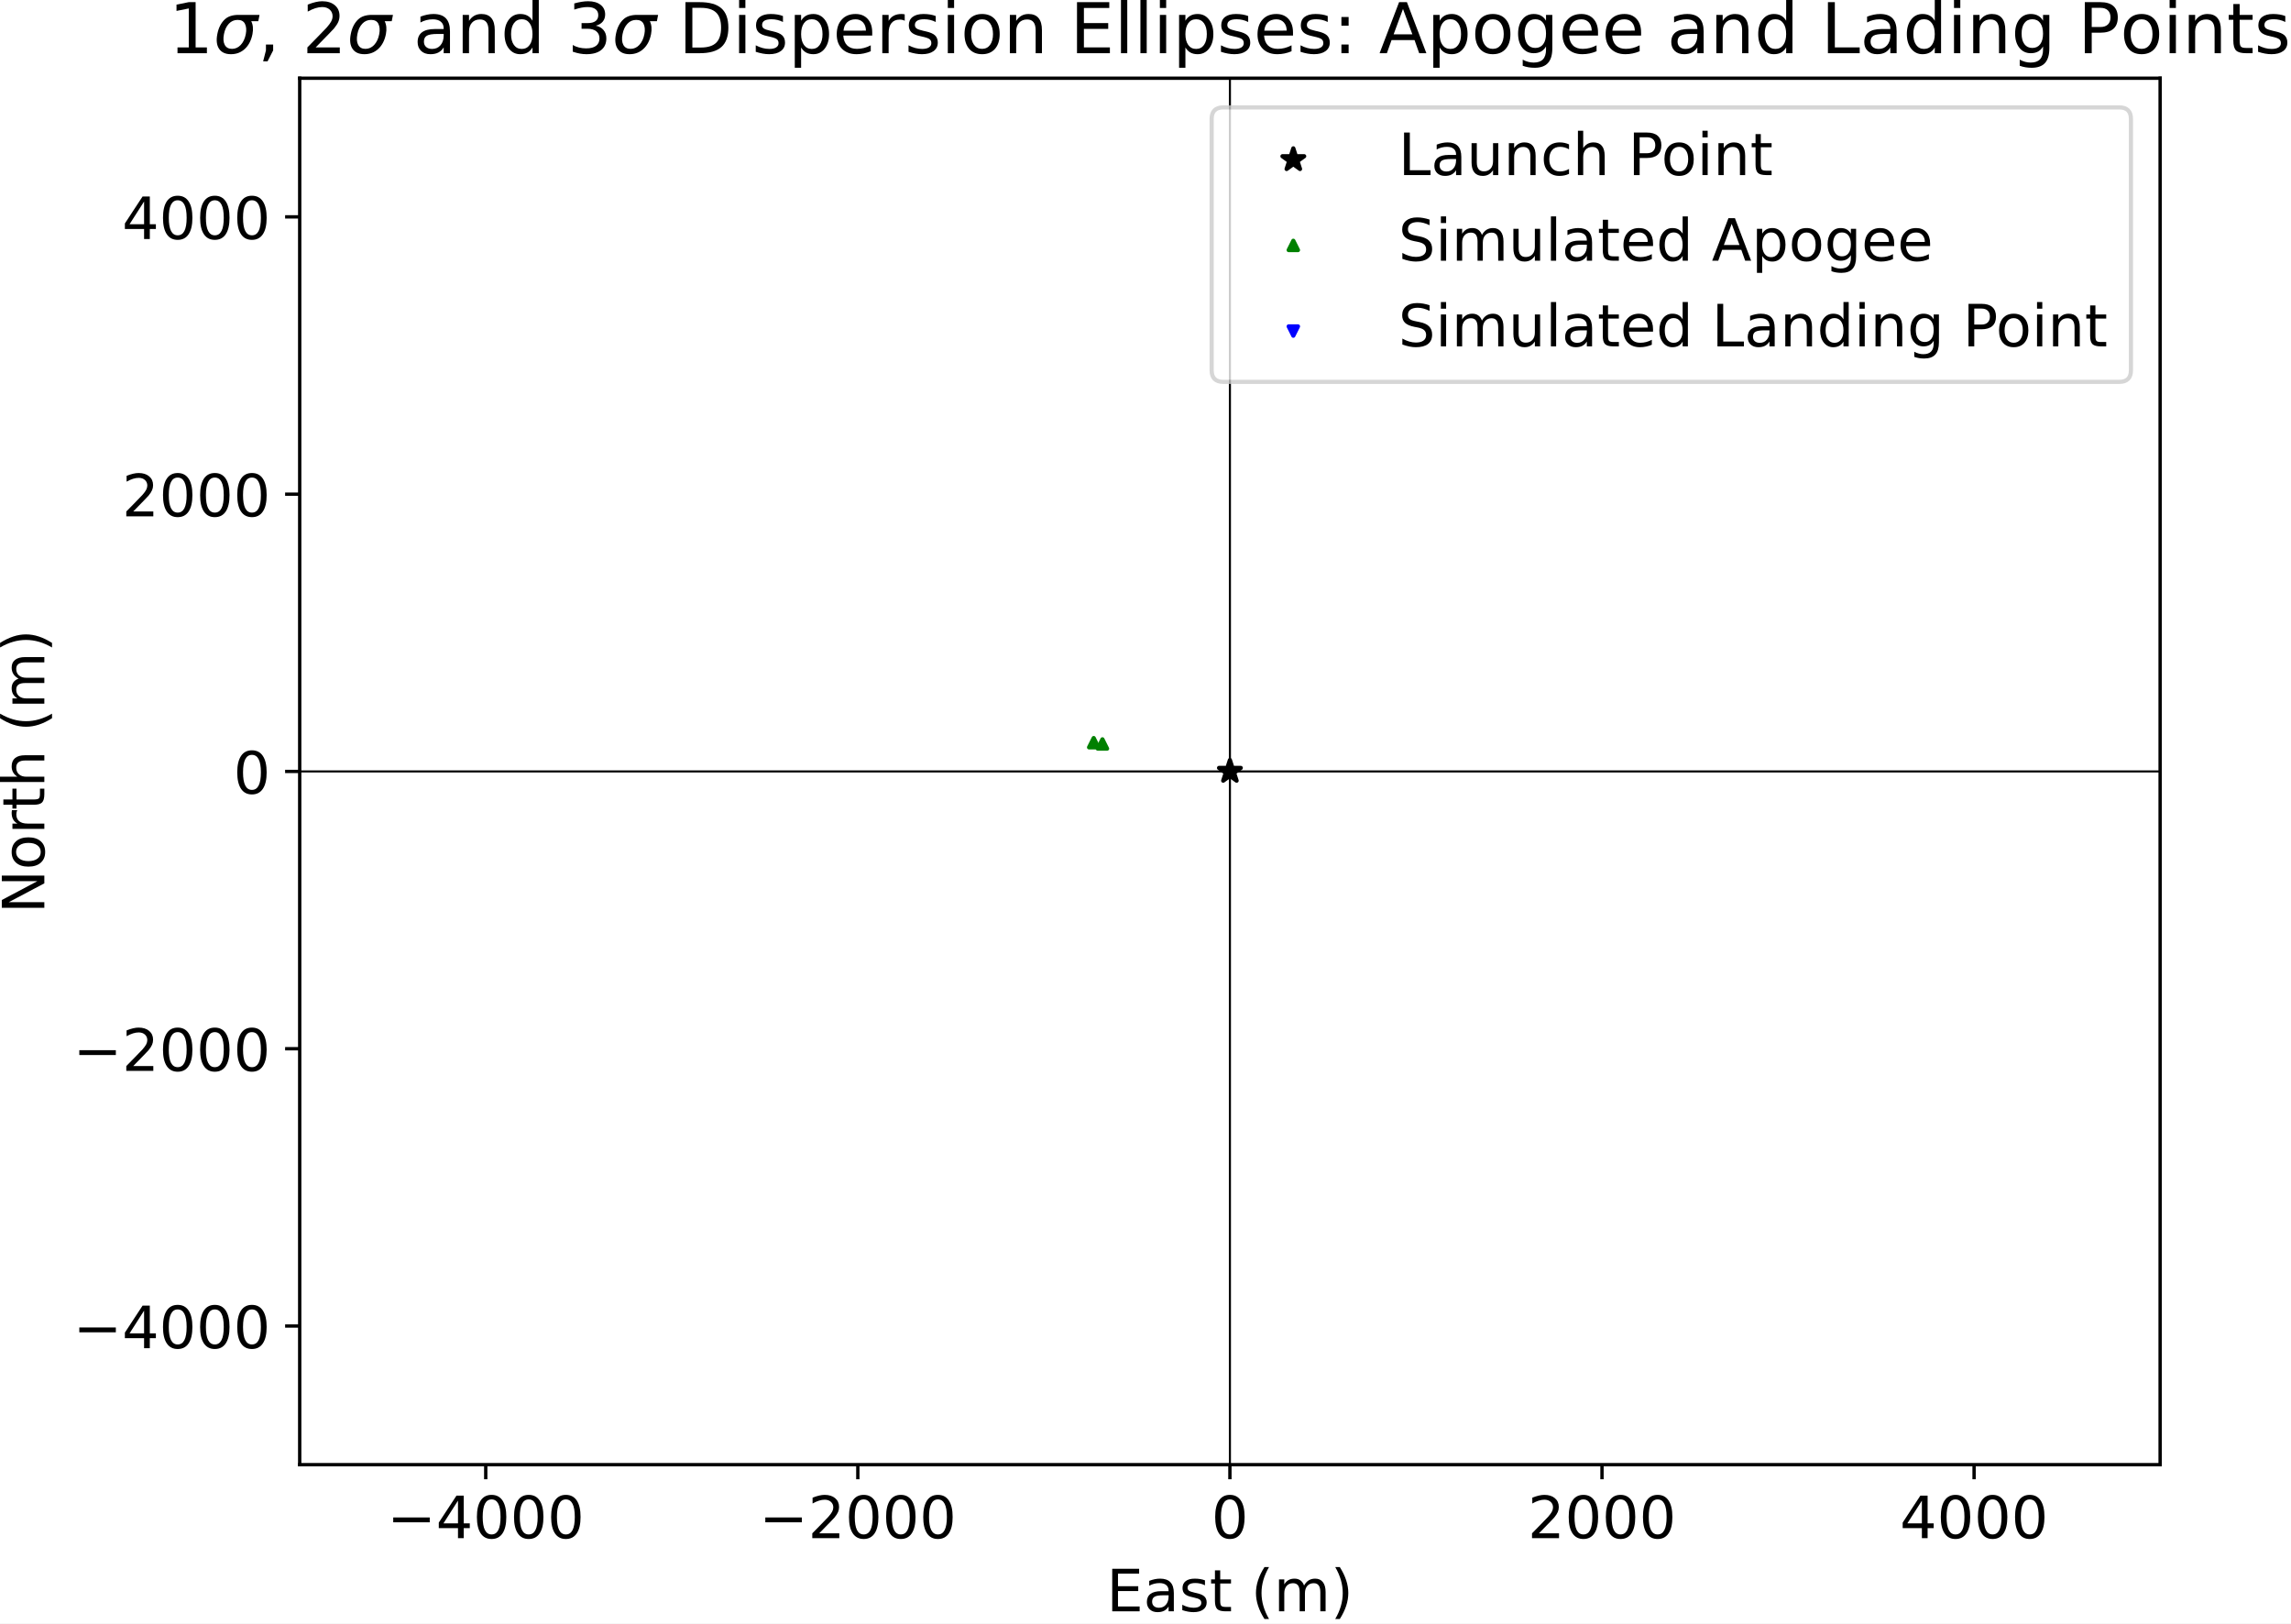
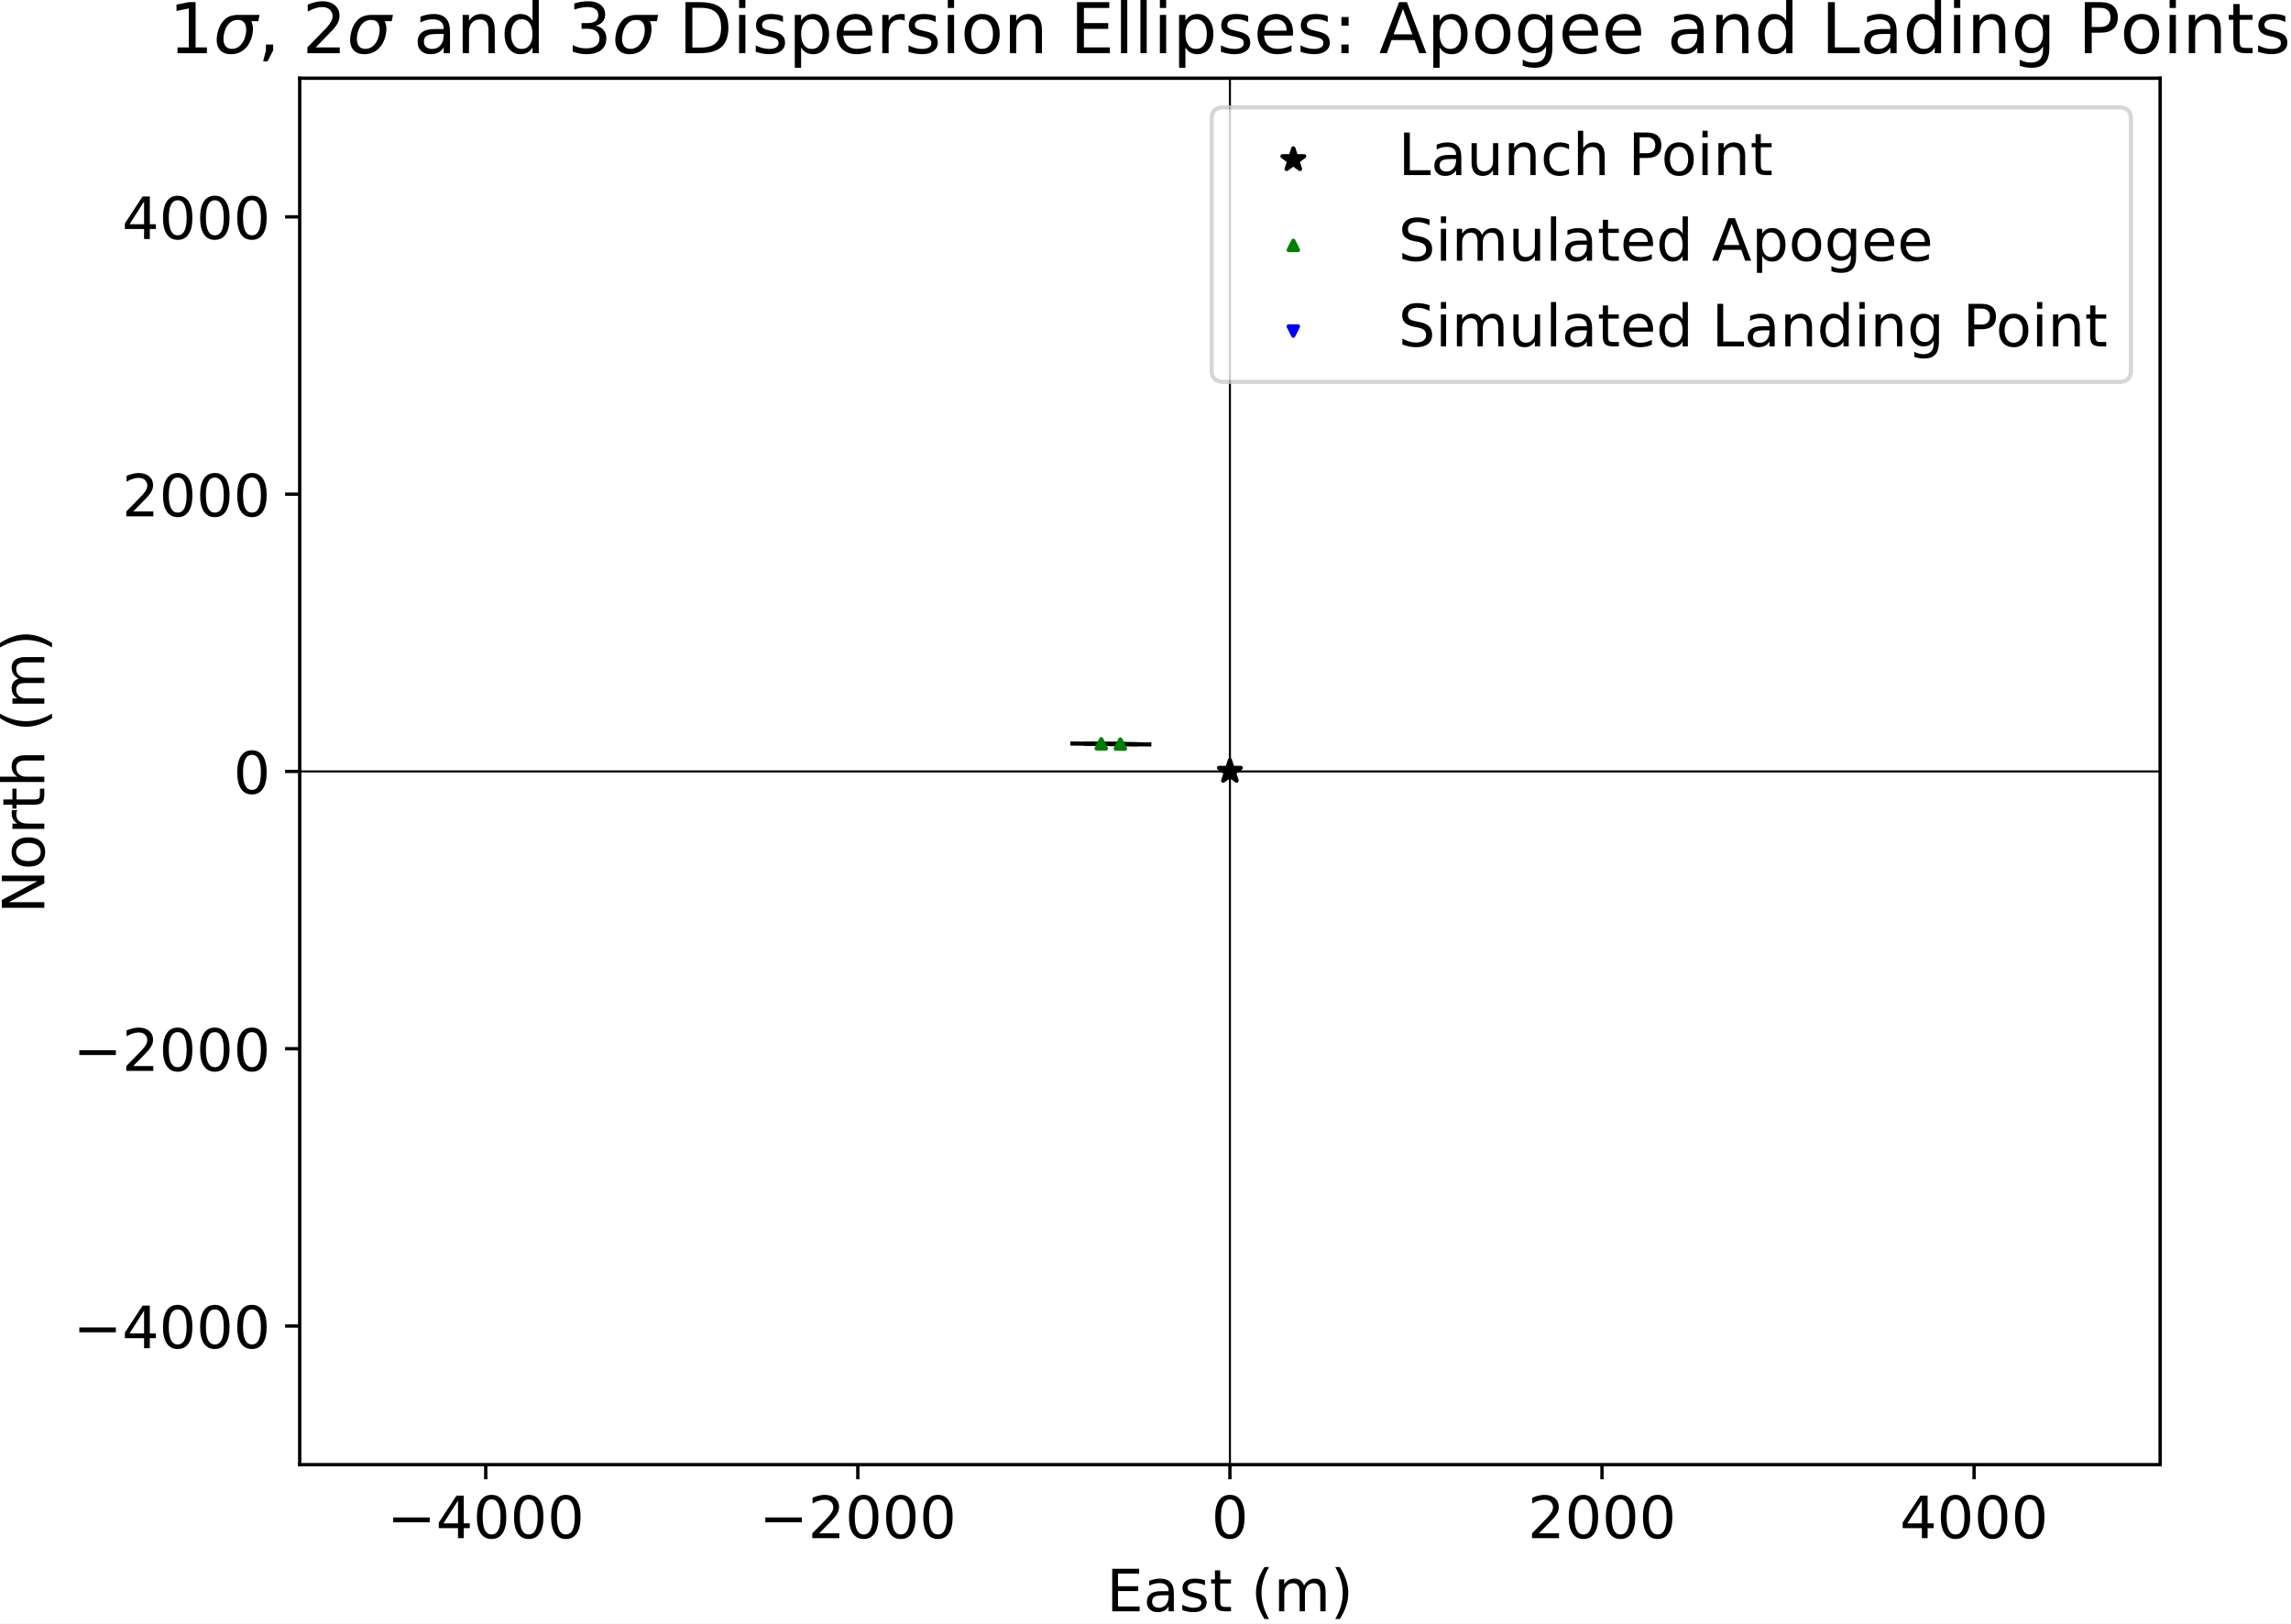
<svg xmlns="http://www.w3.org/2000/svg" xmlns:xlink="http://www.w3.org/1999/xlink" width="549.715pt" height="389.507pt" viewBox="0 0 549.715 389.507" version="1.1">
  <defs>
    <style type="text/css">*{stroke-linejoin: round; stroke-linecap: butt}</style>
  </defs>
  <g id="figure_1">
    <g id="patch_1">
      <path d="M 0 389.507  L 549.715 389.507  L 549.715 0  L 0 0  z " style="fill: #ffffff" />
    </g>
    <g id="axes_1">
      <g id="patch_2">
        <path d="M 71.911 351.408  L 518.311 351.408  L 518.311 18.768  L 71.911 18.768  z " style="fill: #ffffff" />
      </g>
      <g id="patch_3">
-         <path d="M 840.355 -30.759  C 839.995 -31.101 839.649 -31.429 839.393 -31.671  C 839.138 -31.913 838.995 -32.049 838.995 -32.049  C 838.995 -32.049 839.138 -31.913 839.393 -31.671  C 839.649 -31.429 839.995 -31.101 840.355 -30.759  C 840.716 -30.417 841.062 -30.088 841.317 -29.846  C 841.572 -29.604 841.716 -29.469 841.716 -29.469  C 841.716 -29.469 841.572 -29.604 841.317 -29.846  C 841.062 -30.088 840.716 -30.417 840.355 -30.759  z " clip-path="url(#p804899a14c)" style="fill: #0000ff; fill-opacity: 0.2; stroke: #000000; stroke-linejoin: miter" />
+         <path d="M 859.777 -38.41  C 859.665 -38.753 859.557 -39.082 859.478 -39.324  C 859.399 -39.567 859.354 -39.703 859.354 -39.703  C 859.354 -39.703 859.399 -39.567 859.478 -39.324  C 859.557 -39.082 859.665 -38.753 859.777 -38.41  C 859.89 -38.067 859.997 -37.738 860.077 -37.496  C 860.156 -37.253 860.201 -37.117 860.201 -37.117  C 860.201 -37.117 860.156 -37.253 860.077 -37.496  C 859.997 -37.738 859.89 -38.067 859.777 -38.41  z " clip-path="url(#p18f47a2a67)" style="fill: #0000ff; fill-opacity: 0.2; stroke: #000000; stroke-linejoin: miter" />
      </g>
      <g id="patch_4">
-         <path d="M 840.355 -30.759  C 839.634 -31.443 838.942 -32.1 838.432 -32.584  C 837.921 -33.068 837.635 -33.34 837.635 -33.34  C 837.635 -33.34 837.921 -33.068 838.432 -32.584  C 838.942 -32.1 839.634 -31.443 840.355 -30.759  C 841.077 -30.074 841.769 -29.418 842.279 -28.934  C 842.789 -28.45 843.076 -28.178 843.076 -28.178  C 843.076 -28.178 842.789 -28.45 842.279 -28.934  C 841.769 -29.418 841.077 -30.074 840.355 -30.759  z " clip-path="url(#p804899a14c)" style="fill: #0000ff; fill-opacity: 0.2; stroke: #000000; stroke-linejoin: miter" />
+         <path d="M 859.777 -38.41  C 859.553 -39.096 859.337 -39.753 859.179 -40.238  C 859.02 -40.723 858.931 -40.996 858.931 -40.996  C 858.931 -40.996 859.02 -40.723 859.179 -40.238  C 859.337 -39.753 859.553 -39.096 859.777 -38.41  C 860.002 -37.724 860.217 -37.066 860.376 -36.582  C 860.535 -36.097 860.624 -35.824 860.624 -35.824  C 860.624 -35.824 860.535 -36.097 860.376 -36.582  C 860.217 -37.066 860.002 -37.724 859.777 -38.41  z " clip-path="url(#p18f47a2a67)" style="fill: #0000ff; fill-opacity: 0.2; stroke: #000000; stroke-linejoin: miter" />
      </g>
      <g id="patch_5">
-         <path d="M 840.355 -30.759  C 839.273 -31.786 838.235 -32.77 837.47 -33.496  C 836.704 -34.222 836.274 -34.63 836.274 -34.63  C 836.274 -34.63 836.704 -34.222 837.47 -33.496  C 838.235 -32.77 839.273 -31.786 840.355 -30.759  C 841.438 -29.732 842.476 -28.748 843.241 -28.022  C 844.006 -27.296 844.436 -26.888 844.436 -26.888  C 844.436 -26.888 844.006 -27.296 843.241 -28.022  C 842.476 -28.748 841.438 -29.732 840.355 -30.759  z " clip-path="url(#p804899a14c)" style="fill: #0000ff; fill-opacity: 0.2; stroke: #000000; stroke-linejoin: miter" />
+         <path d="M 859.777 -38.41  C 859.441 -39.439 859.117 -40.425 858.879 -41.153  C 858.641 -41.88 858.507 -42.289 858.507 -42.289  C 858.507 -42.289 858.641 -41.88 858.879 -41.153  C 859.117 -40.425 859.441 -39.439 859.777 -38.41  C 860.114 -37.381 860.437 -36.395 860.675 -35.667  C 860.914 -34.94 861.048 -34.531 861.048 -34.531  C 861.048 -34.531 860.914 -34.94 860.675 -35.667  C 860.437 -36.395 860.114 -37.381 859.777 -38.41  z " clip-path="url(#p18f47a2a67)" style="fill: #0000ff; fill-opacity: 0.2; stroke: #000000; stroke-linejoin: miter" />
      </g>
      <g id="patch_6">
-         <path d="M 0 -1  z " clip-path="url(#p804899a14c)" style="fill: #00ff00; fill-opacity: 0.2; stroke: #000000; stroke-linejoin: miter" />
+         <path d="M 266.536 178.499  C 265.676 178.489 264.851 178.479 264.243 178.472  C 263.635 178.465 263.293 178.461 263.293 178.461  C 263.293 178.461 263.635 178.465 264.243 178.472  C 264.851 178.479 265.676 178.489 266.536 178.499  C 267.396 178.509 268.221 178.519 268.829 178.526  C 269.437 178.533 269.779 178.537 269.779 178.537  C 269.779 178.537 269.437 178.533 268.829 178.526  C 268.221 178.519 267.396 178.509 266.536 178.499  z " clip-path="url(#p18f47a2a67)" style="fill: #00ff00; fill-opacity: 0.2; stroke: #000000; stroke-linejoin: miter" />
      </g>
      <g id="patch_7">
-         <path d="M 0 -1  z " clip-path="url(#p804899a14c)" style="fill: #00ff00; fill-opacity: 0.2; stroke: #000000; stroke-linejoin: miter" />
+         <path d="M 266.536 178.499  C 264.816 178.479 263.166 178.459 261.95 178.445  C 260.734 178.431 260.051 178.423 260.051 178.423  C 260.051 178.423 260.734 178.431 261.95 178.445  C 263.166 178.459 264.816 178.479 266.536 178.499  C 268.256 178.519 269.906 178.538 271.122 178.553  C 272.338 178.567 273.021 178.575 273.021 178.575  C 273.021 178.575 272.338 178.567 271.122 178.553  C 269.906 178.538 268.256 178.519 266.536 178.499  z " clip-path="url(#p18f47a2a67)" style="fill: #00ff00; fill-opacity: 0.2; stroke: #000000; stroke-linejoin: miter" />
      </g>
      <g id="patch_8">
-         <path d="M 0 -1  z " clip-path="url(#p804899a14c)" style="fill: #00ff00; fill-opacity: 0.2; stroke: #000000; stroke-linejoin: miter" />
+         <path d="M 266.536 178.499  C 263.956 178.469 261.482 178.44 259.657 178.418  C 257.833 178.397 256.808 178.385 256.808 178.385  C 256.808 178.385 257.833 178.397 259.657 178.418  C 261.482 178.44 263.956 178.469 266.536 178.499  C 269.116 178.529 271.59 178.558 273.415 178.58  C 275.239 178.601 276.264 178.613 276.264 178.613  C 276.264 178.613 275.239 178.601 273.415 178.58  C 271.59 178.558 269.116 178.529 266.536 178.499  z " clip-path="url(#p18f47a2a67)" style="fill: #00ff00; fill-opacity: 0.2; stroke: #000000; stroke-linejoin: miter" />
      </g>
      <g id="PathCollection_1">
        <defs>
-           <path id="m5ac75e1e6e" d="M 0 -2.739  L -0.615 -0.846  L -2.605 -0.846  L -0.995 0.323  L -1.61 2.216  L -0 1.046  L 1.61 2.216  L 0.995 0.323  L 2.605 -0.846  L 0.615 -0.846  z " style="stroke: #000000" />
+           <path id="m905a391377" d="M 0 -2.739  L -0.615 -0.846  L -2.605 -0.846  L -0.995 0.323  L -1.61 2.216  L -0 1.046  L 1.61 2.216  L 0.995 0.323  L 2.605 -0.846  L 0.615 -0.846  z " style="stroke: #000000" />
        </defs>
-         <g clip-path="url(#p804899a14c)">
-           <use xlink:href="#m5ac75e1e6e" x="295.111" y="185.088" style="stroke: #000000" />
+         <g clip-path="url(#p18f47a2a67)">
+           <use xlink:href="#m905a391377" x="295.111" y="185.088" style="stroke: #000000" />
        </g>
      </g>
      <g id="PathCollection_2">
        <defs>
-           <path id="md65c7db83b" d="M 0 -1.118  L -1.118 1.118  L 1.118 1.118  z " style="stroke: #008000" />
+           <path id="m3d4a78b4c9" d="M 0 -1.118  L -1.118 1.118  L 1.118 1.118  z " style="stroke: #008000" />
        </defs>
-         <g clip-path="url(#p804899a14c)">
-           <use xlink:href="#md65c7db83b" x="264.522" y="178.498" style="fill: #008000; stroke: #008000" />
-           <use xlink:href="#md65c7db83b" x="262.431" y="178.192" style="fill: #008000; stroke: #008000" />
+         <g clip-path="url(#p18f47a2a67)">
+           <use xlink:href="#m3d4a78b4c9" x="268.829" y="178.526" style="fill: #008000; stroke: #008000" />
+           <use xlink:href="#m3d4a78b4c9" x="264.243" y="178.472" style="fill: #008000; stroke: #008000" />
        </g>
      </g>
      <g id="PathCollection_3">
        <defs>
-           <path id="m6820c98d64" d="M -0 1.118  L 1.118 -1.118  L -1.118 -1.118  z " style="stroke: #0000ff" />
+           <path id="m8bdc40f9da" d="M -0 1.118  L 1.118 -1.118  L -1.118 -1.118  z " style="stroke: #0000ff" />
        </defs>
-         <g clip-path="url(#p804899a14c)" />
+         <g clip-path="url(#p18f47a2a67)" />
      </g>
      <g id="matplotlib.axis_1">
        <g id="xtick_1">
          <g id="line2d_1">
            <defs>
-               <path id="mb05f7e7736" d="M 0 0  L 0 3.5  " style="stroke: #000000; stroke-width: 0.8" />
-             </defs>
-             <g>
-               <use xlink:href="#mb05f7e7736" x="116.551" y="351.408" style="stroke: #000000; stroke-width: 0.8" />
+               <path id="mb38c1369cc" d="M 0 0  L 0 3.5  " style="stroke: #000000; stroke-width: 0.8" />
+             </defs>
+             <g>
+               <use xlink:href="#mb38c1369cc" x="116.551" y="351.408" style="stroke: #000000; stroke-width: 0.8" />
            </g>
          </g>
          <g id="text_1">
            <g transform="translate(92.87016 369.0458) scale(0.14 -0.14)">
              <defs>
                <path id="DejaVuSans-2212" d="M 678 2272  L 4684 2272  L 4684 1741  L 678 1741  L 678 2272  z " transform="scale(0.015625)" />
                <path id="DejaVuSans-34" d="M 2419 4116  L 825 1625  L 2419 1625  L 2419 4116  z M 2253 4666  L 3047 4666  L 3047 1625  L 3713 1625  L 3713 1100  L 3047 1100  L 3047 0  L 2419 0  L 2419 1100  L 313 1100  L 313 1709  L 2253 4666  z " transform="scale(0.015625)" />
                <path id="DejaVuSans-30" d="M 2034 4250  Q 1547 4250 1301 3770  Q 1056 3291 1056 2328  Q 1056 1369 1301 889  Q 1547 409 2034 409  Q 2525 409 2770 889  Q 3016 1369 3016 2328  Q 3016 3291 2770 3770  Q 2525 4250 2034 4250  z M 2034 4750  Q 2819 4750 3233 4129  Q 3647 3509 3647 2328  Q 3647 1150 3233 529  Q 2819 -91 2034 -91  Q 1250 -91 836 529  Q 422 1150 422 2328  Q 422 3509 836 4129  Q 1250 4750 2034 4750  z " transform="scale(0.015625)" />
              </defs>
              <use xlink:href="#DejaVuSans-2212" />
              <use xlink:href="#DejaVuSans-34" x="83.789" />
              <use xlink:href="#DejaVuSans-30" x="147.412" />
              <use xlink:href="#DejaVuSans-30" x="211.035" />
              <use xlink:href="#DejaVuSans-30" x="274.658" />
            </g>
          </g>
        </g>
        <g id="xtick_2">
          <g id="line2d_2">
            <g>
-               <use xlink:href="#mb05f7e7736" x="205.831" y="351.408" style="stroke: #000000; stroke-width: 0.8" />
+               <use xlink:href="#mb38c1369cc" x="205.831" y="351.408" style="stroke: #000000; stroke-width: 0.8" />
            </g>
          </g>
          <g id="text_2">
            <g transform="translate(182.1502 369.0458) scale(0.14 -0.14)">
              <defs>
                <path id="DejaVuSans-32" d="M 1228 531  L 3431 531  L 3431 0  L 469 0  L 469 531  Q 828 903 1448 1529  Q 2069 2156 2228 2338  Q 2531 2678 2651 2914  Q 2772 3150 2772 3378  Q 2772 3750 2511 3984  Q 2250 4219 1831 4219  Q 1534 4219 1204 4116  Q 875 4013 500 3803  L 500 4441  Q 881 4594 1212 4672  Q 1544 4750 1819 4750  Q 2544 4750 2975 4387  Q 3406 4025 3406 3419  Q 3406 3131 3298 2873  Q 3191 2616 2906 2266  Q 2828 2175 2409 1742  Q 1991 1309 1228 531  z " transform="scale(0.015625)" />
              </defs>
              <use xlink:href="#DejaVuSans-2212" />
              <use xlink:href="#DejaVuSans-32" x="83.789" />
              <use xlink:href="#DejaVuSans-30" x="147.412" />
              <use xlink:href="#DejaVuSans-30" x="211.035" />
              <use xlink:href="#DejaVuSans-30" x="274.658" />
            </g>
          </g>
        </g>
        <g id="xtick_3">
          <g id="line2d_3">
            <g>
-               <use xlink:href="#mb05f7e7736" x="295.111" y="351.408" style="stroke: #000000; stroke-width: 0.8" />
+               <use xlink:href="#mb38c1369cc" x="295.111" y="351.408" style="stroke: #000000; stroke-width: 0.8" />
            </g>
          </g>
          <g id="text_3">
            <g transform="translate(290.6572 369.0458) scale(0.14 -0.14)">
              <use xlink:href="#DejaVuSans-30" />
            </g>
          </g>
        </g>
        <g id="xtick_4">
          <g id="line2d_4">
            <g>
-               <use xlink:href="#mb05f7e7736" x="384.391" y="351.408" style="stroke: #000000; stroke-width: 0.8" />
+               <use xlink:href="#mb38c1369cc" x="384.391" y="351.408" style="stroke: #000000; stroke-width: 0.8" />
            </g>
          </g>
          <g id="text_4">
            <g transform="translate(366.5759 369.0458) scale(0.14 -0.14)">
              <use xlink:href="#DejaVuSans-32" />
              <use xlink:href="#DejaVuSans-30" x="63.623" />
              <use xlink:href="#DejaVuSans-30" x="127.246" />
              <use xlink:href="#DejaVuSans-30" x="190.869" />
            </g>
          </g>
        </g>
        <g id="xtick_5">
          <g id="line2d_5">
            <g>
-               <use xlink:href="#mb05f7e7736" x="473.671" y="351.408" style="stroke: #000000; stroke-width: 0.8" />
+               <use xlink:href="#mb38c1369cc" x="473.671" y="351.408" style="stroke: #000000; stroke-width: 0.8" />
            </g>
          </g>
          <g id="text_5">
            <g transform="translate(455.8559 369.0458) scale(0.14 -0.14)">
              <use xlink:href="#DejaVuSans-34" />
              <use xlink:href="#DejaVuSans-30" x="63.623" />
              <use xlink:href="#DejaVuSans-30" x="127.246" />
              <use xlink:href="#DejaVuSans-30" x="190.869" />
            </g>
          </g>
        </g>
        <g id="text_6">
          <g transform="translate(265.502 386.5952) scale(0.14 -0.14)">
            <defs>
              <path id="DejaVuSans-45" d="M 628 4666  L 3578 4666  L 3578 4134  L 1259 4134  L 1259 2753  L 3481 2753  L 3481 2222  L 1259 2222  L 1259 531  L 3634 531  L 3634 0  L 628 0  L 628 4666  z " transform="scale(0.015625)" />
              <path id="DejaVuSans-61" d="M 2194 1759  Q 1497 1759 1228 1600  Q 959 1441 959 1056  Q 959 750 1161 570  Q 1363 391 1709 391  Q 2188 391 2477 730  Q 2766 1069 2766 1631  L 2766 1759  L 2194 1759  z M 3341 1997  L 3341 0  L 2766 0  L 2766 531  Q 2569 213 2275 61  Q 1981 -91 1556 -91  Q 1019 -91 701 211  Q 384 513 384 1019  Q 384 1609 779 1909  Q 1175 2209 1959 2209  L 2766 2209  L 2766 2266  Q 2766 2663 2505 2880  Q 2244 3097 1772 3097  Q 1472 3097 1187 3025  Q 903 2953 641 2809  L 641 3341  Q 956 3463 1253 3523  Q 1550 3584 1831 3584  Q 2591 3584 2966 3190  Q 3341 2797 3341 1997  z " transform="scale(0.015625)" />
              <path id="DejaVuSans-73" d="M 2834 3397  L 2834 2853  Q 2591 2978 2328 3040  Q 2066 3103 1784 3103  Q 1356 3103 1142 2972  Q 928 2841 928 2578  Q 928 2378 1081 2264  Q 1234 2150 1697 2047  L 1894 2003  Q 2506 1872 2764 1633  Q 3022 1394 3022 966  Q 3022 478 2636 193  Q 2250 -91 1575 -91  Q 1294 -91 989 -36  Q 684 19 347 128  L 347 722  Q 666 556 975 473  Q 1284 391 1588 391  Q 1994 391 2212 530  Q 2431 669 2431 922  Q 2431 1156 2273 1281  Q 2116 1406 1581 1522  L 1381 1569  Q 847 1681 609 1914  Q 372 2147 372 2553  Q 372 3047 722 3315  Q 1072 3584 1716 3584  Q 2034 3584 2315 3537  Q 2597 3491 2834 3397  z " transform="scale(0.015625)" />
              <path id="DejaVuSans-74" d="M 1172 4494  L 1172 3500  L 2356 3500  L 2356 3053  L 1172 3053  L 1172 1153  Q 1172 725 1289 603  Q 1406 481 1766 481  L 2356 481  L 2356 0  L 1766 0  Q 1100 0 847 248  Q 594 497 594 1153  L 594 3053  L 172 3053  L 172 3500  L 594 3500  L 594 4494  L 1172 4494  z " transform="scale(0.015625)" />
              <path id="DejaVuSans-20" transform="scale(0.015625)" />
              <path id="DejaVuSans-28" d="M 1984 4856  Q 1566 4138 1362 3434  Q 1159 2731 1159 2009  Q 1159 1288 1364 580  Q 1569 -128 1984 -844  L 1484 -844  Q 1016 -109 783 600  Q 550 1309 550 2009  Q 550 2706 781 3412  Q 1013 4119 1484 4856  L 1984 4856  z " transform="scale(0.015625)" />
              <path id="DejaVuSans-6d" d="M 3328 2828  Q 3544 3216 3844 3400  Q 4144 3584 4550 3584  Q 5097 3584 5394 3201  Q 5691 2819 5691 2113  L 5691 0  L 5113 0  L 5113 2094  Q 5113 2597 4934 2840  Q 4756 3084 4391 3084  Q 3944 3084 3684 2787  Q 3425 2491 3425 1978  L 3425 0  L 2847 0  L 2847 2094  Q 2847 2600 2669 2842  Q 2491 3084 2119 3084  Q 1678 3084 1418 2786  Q 1159 2488 1159 1978  L 1159 0  L 581 0  L 581 3500  L 1159 3500  L 1159 2956  Q 1356 3278 1631 3431  Q 1906 3584 2284 3584  Q 2666 3584 2933 3390  Q 3200 3197 3328 2828  z " transform="scale(0.015625)" />
              <path id="DejaVuSans-29" d="M 513 4856  L 1013 4856  Q 1481 4119 1714 3412  Q 1947 2706 1947 2009  Q 1947 1309 1714 600  Q 1481 -109 1013 -844  L 513 -844  Q 928 -128 1133 580  Q 1338 1288 1338 2009  Q 1338 2731 1133 3434  Q 928 4138 513 4856  z " transform="scale(0.015625)" />
            </defs>
            <use xlink:href="#DejaVuSans-45" />
            <use xlink:href="#DejaVuSans-61" x="63.184" />
            <use xlink:href="#DejaVuSans-73" x="124.463" />
            <use xlink:href="#DejaVuSans-74" x="176.562" />
            <use xlink:href="#DejaVuSans-20" x="215.771" />
            <use xlink:href="#DejaVuSans-28" x="247.559" />
            <use xlink:href="#DejaVuSans-6d" x="286.572" />
            <use xlink:href="#DejaVuSans-29" x="383.984" />
          </g>
        </g>
      </g>
      <g id="matplotlib.axis_2">
        <g id="ytick_1">
          <g id="line2d_6">
            <defs>
-               <path id="mf73d8052c5" d="M 0 0  L -3.5 0  " style="stroke: #000000; stroke-width: 0.8" />
-             </defs>
-             <g>
-               <use xlink:href="#mf73d8052c5" x="71.911" y="318.144" style="stroke: #000000; stroke-width: 0.8" />
+               <path id="m55fee09dfa" d="M 0 0  L -3.5 0  " style="stroke: #000000; stroke-width: 0.8" />
+             </defs>
+             <g>
+               <use xlink:href="#m55fee09dfa" x="71.911" y="318.144" style="stroke: #000000; stroke-width: 0.8" />
            </g>
          </g>
          <g id="text_7">
            <g transform="translate(17.54938 323.4629) scale(0.14 -0.14)">
              <use xlink:href="#DejaVuSans-2212" />
              <use xlink:href="#DejaVuSans-34" x="83.789" />
              <use xlink:href="#DejaVuSans-30" x="147.412" />
              <use xlink:href="#DejaVuSans-30" x="211.035" />
              <use xlink:href="#DejaVuSans-30" x="274.658" />
            </g>
          </g>
        </g>
        <g id="ytick_2">
          <g id="line2d_7">
            <g>
-               <use xlink:href="#mf73d8052c5" x="71.911" y="251.616" style="stroke: #000000; stroke-width: 0.8" />
+               <use xlink:href="#m55fee09dfa" x="71.911" y="251.616" style="stroke: #000000; stroke-width: 0.8" />
            </g>
          </g>
          <g id="text_8">
            <g transform="translate(17.54938 256.9349) scale(0.14 -0.14)">
              <use xlink:href="#DejaVuSans-2212" />
              <use xlink:href="#DejaVuSans-32" x="83.789" />
              <use xlink:href="#DejaVuSans-30" x="147.412" />
              <use xlink:href="#DejaVuSans-30" x="211.035" />
              <use xlink:href="#DejaVuSans-30" x="274.658" />
            </g>
          </g>
        </g>
        <g id="ytick_3">
          <g id="line2d_8">
            <g>
-               <use xlink:href="#mf73d8052c5" x="71.911" y="185.088" style="stroke: #000000; stroke-width: 0.8" />
+               <use xlink:href="#m55fee09dfa" x="71.911" y="185.088" style="stroke: #000000; stroke-width: 0.8" />
            </g>
          </g>
          <g id="text_9">
            <g transform="translate(56.00344 190.4069) scale(0.14 -0.14)">
              <use xlink:href="#DejaVuSans-30" />
            </g>
          </g>
        </g>
        <g id="ytick_4">
          <g id="line2d_9">
            <g>
-               <use xlink:href="#mf73d8052c5" x="71.911" y="118.56" style="stroke: #000000; stroke-width: 0.8" />
+               <use xlink:href="#m55fee09dfa" x="71.911" y="118.56" style="stroke: #000000; stroke-width: 0.8" />
            </g>
          </g>
          <g id="text_10">
            <g transform="translate(29.28094 123.8789) scale(0.14 -0.14)">
              <use xlink:href="#DejaVuSans-32" />
              <use xlink:href="#DejaVuSans-30" x="63.623" />
              <use xlink:href="#DejaVuSans-30" x="127.246" />
              <use xlink:href="#DejaVuSans-30" x="190.869" />
            </g>
          </g>
        </g>
        <g id="ytick_5">
          <g id="line2d_10">
            <g>
-               <use xlink:href="#mf73d8052c5" x="71.911" y="52.032" style="stroke: #000000; stroke-width: 0.8" />
+               <use xlink:href="#m55fee09dfa" x="71.911" y="52.032" style="stroke: #000000; stroke-width: 0.8" />
            </g>
          </g>
          <g id="text_11">
            <g transform="translate(29.28094 57.35091) scale(0.14 -0.14)">
              <use xlink:href="#DejaVuSans-34" />
              <use xlink:href="#DejaVuSans-30" x="63.623" />
              <use xlink:href="#DejaVuSans-30" x="127.246" />
              <use xlink:href="#DejaVuSans-30" x="190.869" />
            </g>
          </g>
        </g>
        <g id="text_12">
          <g transform="translate(10.63781 219.1714) rotate(-90) scale(0.14 -0.14)">
            <defs>
              <path id="DejaVuSans-4e" d="M 628 4666  L 1478 4666  L 3547 763  L 3547 4666  L 4159 4666  L 4159 0  L 3309 0  L 1241 3903  L 1241 0  L 628 0  L 628 4666  z " transform="scale(0.015625)" />
              <path id="DejaVuSans-6f" d="M 1959 3097  Q 1497 3097 1228 2736  Q 959 2375 959 1747  Q 959 1119 1226 758  Q 1494 397 1959 397  Q 2419 397 2687 759  Q 2956 1122 2956 1747  Q 2956 2369 2687 2733  Q 2419 3097 1959 3097  z M 1959 3584  Q 2709 3584 3137 3096  Q 3566 2609 3566 1747  Q 3566 888 3137 398  Q 2709 -91 1959 -91  Q 1206 -91 779 398  Q 353 888 353 1747  Q 353 2609 779 3096  Q 1206 3584 1959 3584  z " transform="scale(0.015625)" />
              <path id="DejaVuSans-72" d="M 2631 2963  Q 2534 3019 2420 3045  Q 2306 3072 2169 3072  Q 1681 3072 1420 2755  Q 1159 2438 1159 1844  L 1159 0  L 581 0  L 581 3500  L 1159 3500  L 1159 2956  Q 1341 3275 1631 3429  Q 1922 3584 2338 3584  Q 2397 3584 2469 3576  Q 2541 3569 2628 3553  L 2631 2963  z " transform="scale(0.015625)" />
              <path id="DejaVuSans-68" d="M 3513 2113  L 3513 0  L 2938 0  L 2938 2094  Q 2938 2591 2744 2837  Q 2550 3084 2163 3084  Q 1697 3084 1428 2787  Q 1159 2491 1159 1978  L 1159 0  L 581 0  L 581 4863  L 1159 4863  L 1159 2956  Q 1366 3272 1645 3428  Q 1925 3584 2291 3584  Q 2894 3584 3203 3211  Q 3513 2838 3513 2113  z " transform="scale(0.015625)" />
            </defs>
            <use xlink:href="#DejaVuSans-4e" />
            <use xlink:href="#DejaVuSans-6f" x="74.805" />
            <use xlink:href="#DejaVuSans-72" x="135.986" />
            <use xlink:href="#DejaVuSans-74" x="177.1" />
            <use xlink:href="#DejaVuSans-68" x="216.309" />
            <use xlink:href="#DejaVuSans-20" x="279.688" />
            <use xlink:href="#DejaVuSans-28" x="311.475" />
            <use xlink:href="#DejaVuSans-6d" x="350.488" />
            <use xlink:href="#DejaVuSans-29" x="447.9" />
          </g>
        </g>
      </g>
      <g id="line2d_11">
-         <path d="M 71.911 185.088  L 518.311 185.088  " clip-path="url(#p804899a14c)" style="fill: none; stroke: #000000; stroke-width: 0.5; stroke-linecap: square" />
+         <path d="M 71.911 185.088  L 518.311 185.088  " clip-path="url(#p18f47a2a67)" style="fill: none; stroke: #000000; stroke-width: 0.5; stroke-linecap: square" />
      </g>
      <g id="line2d_12">
-         <path d="M 295.111 351.408  L 295.111 18.768  " clip-path="url(#p804899a14c)" style="fill: none; stroke: #000000; stroke-width: 0.5; stroke-linecap: square" />
+         <path d="M 295.111 351.408  L 295.111 18.768  " clip-path="url(#p18f47a2a67)" style="fill: none; stroke: #000000; stroke-width: 0.5; stroke-linecap: square" />
      </g>
      <g id="patch_9">
        <path d="M 71.911 351.408  L 71.911 18.768  " style="fill: none; stroke: #000000; stroke-width: 0.8; stroke-linejoin: miter; stroke-linecap: square" />
      </g>
      <g id="patch_10">
        <path d="M 518.311 351.408  L 518.311 18.768  " style="fill: none; stroke: #000000; stroke-width: 0.8; stroke-linejoin: miter; stroke-linecap: square" />
      </g>
      <g id="patch_11">
        <path d="M 71.911 351.408  L 518.311 351.408  " style="fill: none; stroke: #000000; stroke-width: 0.8; stroke-linejoin: miter; stroke-linecap: square" />
      </g>
      <g id="patch_12">
        <path d="M 71.911 18.768  L 518.311 18.768  " style="fill: none; stroke: #000000; stroke-width: 0.8; stroke-linejoin: miter; stroke-linecap: square" />
      </g>
      <g id="text_13">
        <g transform="translate(40.50694 12.768) scale(0.168 -0.168)">
          <defs>
            <path id="DejaVuSans-31" d="M 794 531  L 1825 531  L 1825 4091  L 703 3866  L 703 4441  L 1819 4666  L 2450 4666  L 2450 531  L 3481 531  L 3481 0  L 794 0  L 794 531  z " transform="scale(0.015625)" />
            <path id="DejaVuSans-Oblique-3c3" d="M 2219 3044  Q 1744 3044 1422 2700  Q 1081 2341 969 1747  Q 844 1119 1044 756  Q 1241 397 1706 397  Q 2166 397 2503 759  Q 2844 1122 2966 1747  Q 3075 2319 2881 2700  Q 2700 3044 2219 3044  z M 2309 3503  L 4219 3500  L 4106 2925  L 3463 2925  Q 3706 2438 3575 1747  Q 3406 888 2884 400  Q 2359 -91 1609 -91  Q 856 -91 525 400  Q 194 888 363 1747  Q 528 2609 1050 3097  Q 1484 3503 2309 3503  z " transform="scale(0.015625)" />
            <path id="DejaVuSans-2c" d="M 750 794  L 1409 794  L 1409 256  L 897 -744  L 494 -744  L 750 256  L 750 794  z " transform="scale(0.015625)" />
            <path id="DejaVuSans-6e" d="M 3513 2113  L 3513 0  L 2938 0  L 2938 2094  Q 2938 2591 2744 2837  Q 2550 3084 2163 3084  Q 1697 3084 1428 2787  Q 1159 2491 1159 1978  L 1159 0  L 581 0  L 581 3500  L 1159 3500  L 1159 2956  Q 1366 3272 1645 3428  Q 1925 3584 2291 3584  Q 2894 3584 3203 3211  Q 3513 2838 3513 2113  z " transform="scale(0.015625)" />
            <path id="DejaVuSans-64" d="M 2906 2969  L 2906 4863  L 3481 4863  L 3481 0  L 2906 0  L 2906 525  Q 2725 213 2448 61  Q 2172 -91 1784 -91  Q 1150 -91 751 415  Q 353 922 353 1747  Q 353 2572 751 3078  Q 1150 3584 1784 3584  Q 2172 3584 2448 3432  Q 2725 3281 2906 2969  z M 947 1747  Q 947 1113 1208 752  Q 1469 391 1925 391  Q 2381 391 2643 752  Q 2906 1113 2906 1747  Q 2906 2381 2643 2742  Q 2381 3103 1925 3103  Q 1469 3103 1208 2742  Q 947 2381 947 1747  z " transform="scale(0.015625)" />
            <path id="DejaVuSans-33" d="M 2597 2516  Q 3050 2419 3304 2112  Q 3559 1806 3559 1356  Q 3559 666 3084 287  Q 2609 -91 1734 -91  Q 1441 -91 1130 -33  Q 819 25 488 141  L 488 750  Q 750 597 1062 519  Q 1375 441 1716 441  Q 2309 441 2620 675  Q 2931 909 2931 1356  Q 2931 1769 2642 2001  Q 2353 2234 1838 2234  L 1294 2234  L 1294 2753  L 1863 2753  Q 2328 2753 2575 2939  Q 2822 3125 2822 3475  Q 2822 3834 2567 4026  Q 2313 4219 1838 4219  Q 1578 4219 1281 4162  Q 984 4106 628 3988  L 628 4550  Q 988 4650 1302 4700  Q 1616 4750 1894 4750  Q 2613 4750 3031 4423  Q 3450 4097 3450 3541  Q 3450 3153 3228 2886  Q 3006 2619 2597 2516  z " transform="scale(0.015625)" />
            <path id="DejaVuSans-44" d="M 1259 4147  L 1259 519  L 2022 519  Q 2988 519 3436 956  Q 3884 1394 3884 2338  Q 3884 3275 3436 3711  Q 2988 4147 2022 4147  L 1259 4147  z M 628 4666  L 1925 4666  Q 3281 4666 3915 4102  Q 4550 3538 4550 2338  Q 4550 1131 3912 565  Q 3275 0 1925 0  L 628 0  L 628 4666  z " transform="scale(0.015625)" />
            <path id="DejaVuSans-69" d="M 603 3500  L 1178 3500  L 1178 0  L 603 0  L 603 3500  z M 603 4863  L 1178 4863  L 1178 4134  L 603 4134  L 603 4863  z " transform="scale(0.015625)" />
            <path id="DejaVuSans-70" d="M 1159 525  L 1159 -1331  L 581 -1331  L 581 3500  L 1159 3500  L 1159 2969  Q 1341 3281 1617 3432  Q 1894 3584 2278 3584  Q 2916 3584 3314 3078  Q 3713 2572 3713 1747  Q 3713 922 3314 415  Q 2916 -91 2278 -91  Q 1894 -91 1617 61  Q 1341 213 1159 525  z M 3116 1747  Q 3116 2381 2855 2742  Q 2594 3103 2138 3103  Q 1681 3103 1420 2742  Q 1159 2381 1159 1747  Q 1159 1113 1420 752  Q 1681 391 2138 391  Q 2594 391 2855 752  Q 3116 1113 3116 1747  z " transform="scale(0.015625)" />
            <path id="DejaVuSans-65" d="M 3597 1894  L 3597 1613  L 953 1613  Q 991 1019 1311 708  Q 1631 397 2203 397  Q 2534 397 2845 478  Q 3156 559 3463 722  L 3463 178  Q 3153 47 2828 -22  Q 2503 -91 2169 -91  Q 1331 -91 842 396  Q 353 884 353 1716  Q 353 2575 817 3079  Q 1281 3584 2069 3584  Q 2775 3584 3186 3129  Q 3597 2675 3597 1894  z M 3022 2063  Q 3016 2534 2758 2815  Q 2500 3097 2075 3097  Q 1594 3097 1305 2825  Q 1016 2553 972 2059  L 3022 2063  z " transform="scale(0.015625)" />
            <path id="DejaVuSans-6c" d="M 603 4863  L 1178 4863  L 1178 0  L 603 0  L 603 4863  z " transform="scale(0.015625)" />
            <path id="DejaVuSans-3a" d="M 750 794  L 1409 794  L 1409 0  L 750 0  L 750 794  z M 750 3309  L 1409 3309  L 1409 2516  L 750 2516  L 750 3309  z " transform="scale(0.015625)" />
            <path id="DejaVuSans-41" d="M 2188 4044  L 1331 1722  L 3047 1722  L 2188 4044  z M 1831 4666  L 2547 4666  L 4325 0  L 3669 0  L 3244 1197  L 1141 1197  L 716 0  L 50 0  L 1831 4666  z " transform="scale(0.015625)" />
            <path id="DejaVuSans-67" d="M 2906 1791  Q 2906 2416 2648 2759  Q 2391 3103 1925 3103  Q 1463 3103 1205 2759  Q 947 2416 947 1791  Q 947 1169 1205 825  Q 1463 481 1925 481  Q 2391 481 2648 825  Q 2906 1169 2906 1791  z M 3481 434  Q 3481 -459 3084 -895  Q 2688 -1331 1869 -1331  Q 1566 -1331 1297 -1286  Q 1028 -1241 775 -1147  L 775 -588  Q 1028 -725 1275 -790  Q 1522 -856 1778 -856  Q 2344 -856 2625 -561  Q 2906 -266 2906 331  L 2906 616  Q 2728 306 2450 153  Q 2172 0 1784 0  Q 1141 0 747 490  Q 353 981 353 1791  Q 353 2603 747 3093  Q 1141 3584 1784 3584  Q 2172 3584 2450 3431  Q 2728 3278 2906 2969  L 2906 3500  L 3481 3500  L 3481 434  z " transform="scale(0.015625)" />
            <path id="DejaVuSans-4c" d="M 628 4666  L 1259 4666  L 1259 531  L 3531 531  L 3531 0  L 628 0  L 628 4666  z " transform="scale(0.015625)" />
            <path id="DejaVuSans-50" d="M 1259 4147  L 1259 2394  L 2053 2394  Q 2494 2394 2734 2622  Q 2975 2850 2975 3272  Q 2975 3691 2734 3919  Q 2494 4147 2053 4147  L 1259 4147  z M 628 4666  L 2053 4666  Q 2838 4666 3239 4311  Q 3641 3956 3641 3272  Q 3641 2581 3239 2228  Q 2838 1875 2053 1875  L 1259 1875  L 1259 0  L 628 0  L 628 4666  z " transform="scale(0.015625)" />
          </defs>
          <use xlink:href="#DejaVuSans-31" transform="translate(0 0.015625)" />
          <use xlink:href="#DejaVuSans-Oblique-3c3" transform="translate(63.62305 0.015625)" />
          <use xlink:href="#DejaVuSans-2c" transform="translate(127.002 0.015625)" />
          <use xlink:href="#DejaVuSans-20" transform="translate(158.7891 0.015625)" />
          <use xlink:href="#DejaVuSans-32" transform="translate(190.5762 0.015625)" />
          <use xlink:href="#DejaVuSans-Oblique-3c3" transform="translate(254.1992 0.015625)" />
          <use xlink:href="#DejaVuSans-20" transform="translate(317.5781 0.015625)" />
          <use xlink:href="#DejaVuSans-61" transform="translate(349.3652 0.015625)" />
          <use xlink:href="#DejaVuSans-6e" transform="translate(410.6445 0.015625)" />
          <use xlink:href="#DejaVuSans-64" transform="translate(474.0234 0.015625)" />
          <use xlink:href="#DejaVuSans-20" transform="translate(537.5 0.015625)" />
          <use xlink:href="#DejaVuSans-33" transform="translate(569.2871 0.015625)" />
          <use xlink:href="#DejaVuSans-Oblique-3c3" transform="translate(632.9102 0.015625)" />
          <use xlink:href="#DejaVuSans-20" transform="translate(696.2891 0.015625)" />
          <use xlink:href="#DejaVuSans-44" transform="translate(728.0762 0.015625)" />
          <use xlink:href="#DejaVuSans-69" transform="translate(805.0781 0.015625)" />
          <use xlink:href="#DejaVuSans-73" transform="translate(832.8613 0.015625)" />
          <use xlink:href="#DejaVuSans-70" transform="translate(884.9609 0.015625)" />
          <use xlink:href="#DejaVuSans-65" transform="translate(948.4375 0.015625)" />
          <use xlink:href="#DejaVuSans-72" transform="translate(1009.961 0.015625)" />
          <use xlink:href="#DejaVuSans-73" transform="translate(1051.074 0.015625)" />
          <use xlink:href="#DejaVuSans-69" transform="translate(1103.174 0.015625)" />
          <use xlink:href="#DejaVuSans-6f" transform="translate(1130.957 0.015625)" />
          <use xlink:href="#DejaVuSans-6e" transform="translate(1192.139 0.015625)" />
          <use xlink:href="#DejaVuSans-20" transform="translate(1255.518 0.015625)" />
          <use xlink:href="#DejaVuSans-45" transform="translate(1287.305 0.015625)" />
          <use xlink:href="#DejaVuSans-6c" transform="translate(1350.488 0.015625)" />
          <use xlink:href="#DejaVuSans-6c" transform="translate(1378.271 0.015625)" />
          <use xlink:href="#DejaVuSans-69" transform="translate(1406.055 0.015625)" />
          <use xlink:href="#DejaVuSans-70" transform="translate(1433.838 0.015625)" />
          <use xlink:href="#DejaVuSans-73" transform="translate(1497.314 0.015625)" />
          <use xlink:href="#DejaVuSans-65" transform="translate(1549.414 0.015625)" />
          <use xlink:href="#DejaVuSans-73" transform="translate(1610.938 0.015625)" />
          <use xlink:href="#DejaVuSans-3a" transform="translate(1663.037 0.015625)" />
          <use xlink:href="#DejaVuSans-20" transform="translate(1696.729 0.015625)" />
          <use xlink:href="#DejaVuSans-41" transform="translate(1728.516 0.015625)" />
          <use xlink:href="#DejaVuSans-70" transform="translate(1796.924 0.015625)" />
          <use xlink:href="#DejaVuSans-6f" transform="translate(1860.4 0.015625)" />
          <use xlink:href="#DejaVuSans-67" transform="translate(1921.582 0.015625)" />
          <use xlink:href="#DejaVuSans-65" transform="translate(1985.059 0.015625)" />
          <use xlink:href="#DejaVuSans-65" transform="translate(2046.582 0.015625)" />
          <use xlink:href="#DejaVuSans-20" transform="translate(2108.105 0.015625)" />
          <use xlink:href="#DejaVuSans-61" transform="translate(2139.893 0.015625)" />
          <use xlink:href="#DejaVuSans-6e" transform="translate(2201.172 0.015625)" />
          <use xlink:href="#DejaVuSans-64" transform="translate(2264.551 0.015625)" />
          <use xlink:href="#DejaVuSans-20" transform="translate(2328.027 0.015625)" />
          <use xlink:href="#DejaVuSans-4c" transform="translate(2359.814 0.015625)" />
          <use xlink:href="#DejaVuSans-61" transform="translate(2415.527 0.015625)" />
          <use xlink:href="#DejaVuSans-64" transform="translate(2476.807 0.015625)" />
          <use xlink:href="#DejaVuSans-69" transform="translate(2540.283 0.015625)" />
          <use xlink:href="#DejaVuSans-6e" transform="translate(2568.066 0.015625)" />
          <use xlink:href="#DejaVuSans-67" transform="translate(2631.445 0.015625)" />
          <use xlink:href="#DejaVuSans-20" transform="translate(2694.922 0.015625)" />
          <use xlink:href="#DejaVuSans-50" transform="translate(2726.709 0.015625)" />
          <use xlink:href="#DejaVuSans-6f" transform="translate(2787.012 0.015625)" />
          <use xlink:href="#DejaVuSans-69" transform="translate(2848.193 0.015625)" />
          <use xlink:href="#DejaVuSans-6e" transform="translate(2875.977 0.015625)" />
          <use xlink:href="#DejaVuSans-74" transform="translate(2939.355 0.015625)" />
          <use xlink:href="#DejaVuSans-73" transform="translate(2978.564 0.015625)" />
        </g>
      </g>
      <g id="legend_1">
        <g id="patch_13">
          <path d="M 293.526 91.616  L 508.511 91.616  Q 511.311 91.616 511.311 88.816  L 511.311 28.568  Q 511.311 25.768 508.511 25.768  L 293.526 25.768  Q 290.726 25.768 290.726 28.568  L 290.726 88.816  Q 290.726 91.616 293.526 91.616  z " style="fill: #ffffff; opacity: 0.8; stroke: #cccccc; stroke-linejoin: miter" />
        </g>
        <g id="PathCollection_4">
          <g>
-             <use xlink:href="#m5ac75e1e6e" x="310.326" y="38.331" style="stroke: #000000" />
+             <use xlink:href="#m905a391377" x="310.326" y="38.331" style="stroke: #000000" />
          </g>
        </g>
        <g id="text_14">
          <g transform="translate(335.5256 42.00581) scale(0.14 -0.14)">
            <defs>
              <path id="DejaVuSans-75" d="M 544 1381  L 544 3500  L 1119 3500  L 1119 1403  Q 1119 906 1312 657  Q 1506 409 1894 409  Q 2359 409 2629 706  Q 2900 1003 2900 1516  L 2900 3500  L 3475 3500  L 3475 0  L 2900 0  L 2900 538  Q 2691 219 2414 64  Q 2138 -91 1772 -91  Q 1169 -91 856 284  Q 544 659 544 1381  z M 1991 3584  L 1991 3584  z " transform="scale(0.015625)" />
              <path id="DejaVuSans-63" d="M 3122 3366  L 3122 2828  Q 2878 2963 2633 3030  Q 2388 3097 2138 3097  Q 1578 3097 1268 2742  Q 959 2388 959 1747  Q 959 1106 1268 751  Q 1578 397 2138 397  Q 2388 397 2633 464  Q 2878 531 3122 666  L 3122 134  Q 2881 22 2623 -34  Q 2366 -91 2075 -91  Q 1284 -91 818 406  Q 353 903 353 1747  Q 353 2603 823 3093  Q 1294 3584 2113 3584  Q 2378 3584 2631 3529  Q 2884 3475 3122 3366  z " transform="scale(0.015625)" />
            </defs>
            <use xlink:href="#DejaVuSans-4c" />
            <use xlink:href="#DejaVuSans-61" x="55.713" />
            <use xlink:href="#DejaVuSans-75" x="116.992" />
            <use xlink:href="#DejaVuSans-6e" x="180.371" />
            <use xlink:href="#DejaVuSans-63" x="243.75" />
            <use xlink:href="#DejaVuSans-68" x="298.73" />
            <use xlink:href="#DejaVuSans-20" x="362.109" />
            <use xlink:href="#DejaVuSans-50" x="393.896" />
            <use xlink:href="#DejaVuSans-6f" x="450.574" />
            <use xlink:href="#DejaVuSans-69" x="511.756" />
            <use xlink:href="#DejaVuSans-6e" x="539.539" />
            <use xlink:href="#DejaVuSans-74" x="602.918" />
          </g>
        </g>
        <g id="PathCollection_5">
          <g>
-             <use xlink:href="#md65c7db83b" x="310.326" y="58.88" style="fill: #008000; stroke: #008000" />
+             <use xlink:href="#m3d4a78b4c9" x="310.326" y="58.88" style="fill: #008000; stroke: #008000" />
          </g>
        </g>
        <g id="text_15">
          <g transform="translate(335.5256 62.55519) scale(0.14 -0.14)">
            <defs>
              <path id="DejaVuSans-53" d="M 3425 4513  L 3425 3897  Q 3066 4069 2747 4153  Q 2428 4238 2131 4238  Q 1616 4238 1336 4038  Q 1056 3838 1056 3469  Q 1056 3159 1242 3001  Q 1428 2844 1947 2747  L 2328 2669  Q 3034 2534 3370 2195  Q 3706 1856 3706 1288  Q 3706 609 3251 259  Q 2797 -91 1919 -91  Q 1588 -91 1214 -16  Q 841 59 441 206  L 441 856  Q 825 641 1194 531  Q 1563 422 1919 422  Q 2459 422 2753 634  Q 3047 847 3047 1241  Q 3047 1584 2836 1778  Q 2625 1972 2144 2069  L 1759 2144  Q 1053 2284 737 2584  Q 422 2884 422 3419  Q 422 4038 858 4394  Q 1294 4750 2059 4750  Q 2388 4750 2728 4690  Q 3069 4631 3425 4513  z " transform="scale(0.015625)" />
            </defs>
            <use xlink:href="#DejaVuSans-53" />
            <use xlink:href="#DejaVuSans-69" x="63.477" />
            <use xlink:href="#DejaVuSans-6d" x="91.26" />
            <use xlink:href="#DejaVuSans-75" x="188.672" />
            <use xlink:href="#DejaVuSans-6c" x="252.051" />
            <use xlink:href="#DejaVuSans-61" x="279.834" />
            <use xlink:href="#DejaVuSans-74" x="341.113" />
            <use xlink:href="#DejaVuSans-65" x="380.322" />
            <use xlink:href="#DejaVuSans-64" x="441.846" />
            <use xlink:href="#DejaVuSans-20" x="505.322" />
            <use xlink:href="#DejaVuSans-41" x="537.109" />
            <use xlink:href="#DejaVuSans-70" x="605.518" />
            <use xlink:href="#DejaVuSans-6f" x="668.994" />
            <use xlink:href="#DejaVuSans-67" x="730.176" />
            <use xlink:href="#DejaVuSans-65" x="793.652" />
            <use xlink:href="#DejaVuSans-65" x="855.176" />
          </g>
        </g>
        <g id="PathCollection_6">
          <g>
-             <use xlink:href="#m6820c98d64" x="310.326" y="79.43" style="fill: #0000ff; stroke: #0000ff" />
+             <use xlink:href="#m8bdc40f9da" x="310.326" y="79.43" style="fill: #0000ff; stroke: #0000ff" />
          </g>
        </g>
        <g id="text_16">
          <g transform="translate(335.5256 83.10456) scale(0.14 -0.14)">
            <use xlink:href="#DejaVuSans-53" />
            <use xlink:href="#DejaVuSans-69" x="63.477" />
            <use xlink:href="#DejaVuSans-6d" x="91.26" />
            <use xlink:href="#DejaVuSans-75" x="188.672" />
            <use xlink:href="#DejaVuSans-6c" x="252.051" />
            <use xlink:href="#DejaVuSans-61" x="279.834" />
            <use xlink:href="#DejaVuSans-74" x="341.113" />
            <use xlink:href="#DejaVuSans-65" x="380.322" />
            <use xlink:href="#DejaVuSans-64" x="441.846" />
            <use xlink:href="#DejaVuSans-20" x="505.322" />
            <use xlink:href="#DejaVuSans-4c" x="537.109" />
            <use xlink:href="#DejaVuSans-61" x="592.822" />
            <use xlink:href="#DejaVuSans-6e" x="654.102" />
            <use xlink:href="#DejaVuSans-64" x="717.48" />
            <use xlink:href="#DejaVuSans-69" x="780.957" />
            <use xlink:href="#DejaVuSans-6e" x="808.74" />
            <use xlink:href="#DejaVuSans-67" x="872.119" />
            <use xlink:href="#DejaVuSans-20" x="935.596" />
            <use xlink:href="#DejaVuSans-50" x="967.383" />
            <use xlink:href="#DejaVuSans-6f" x="1024.061" />
            <use xlink:href="#DejaVuSans-69" x="1085.242" />
            <use xlink:href="#DejaVuSans-6e" x="1113.025" />
            <use xlink:href="#DejaVuSans-74" x="1176.404" />
          </g>
        </g>
      </g>
    </g>
  </g>
  <defs>
-     <clipPath id="p804899a14c">
+     <clipPath id="p18f47a2a67">
      <rect x="71.911" y="18.768" width="446.4" height="332.64" />
    </clipPath>
  </defs>
</svg>
